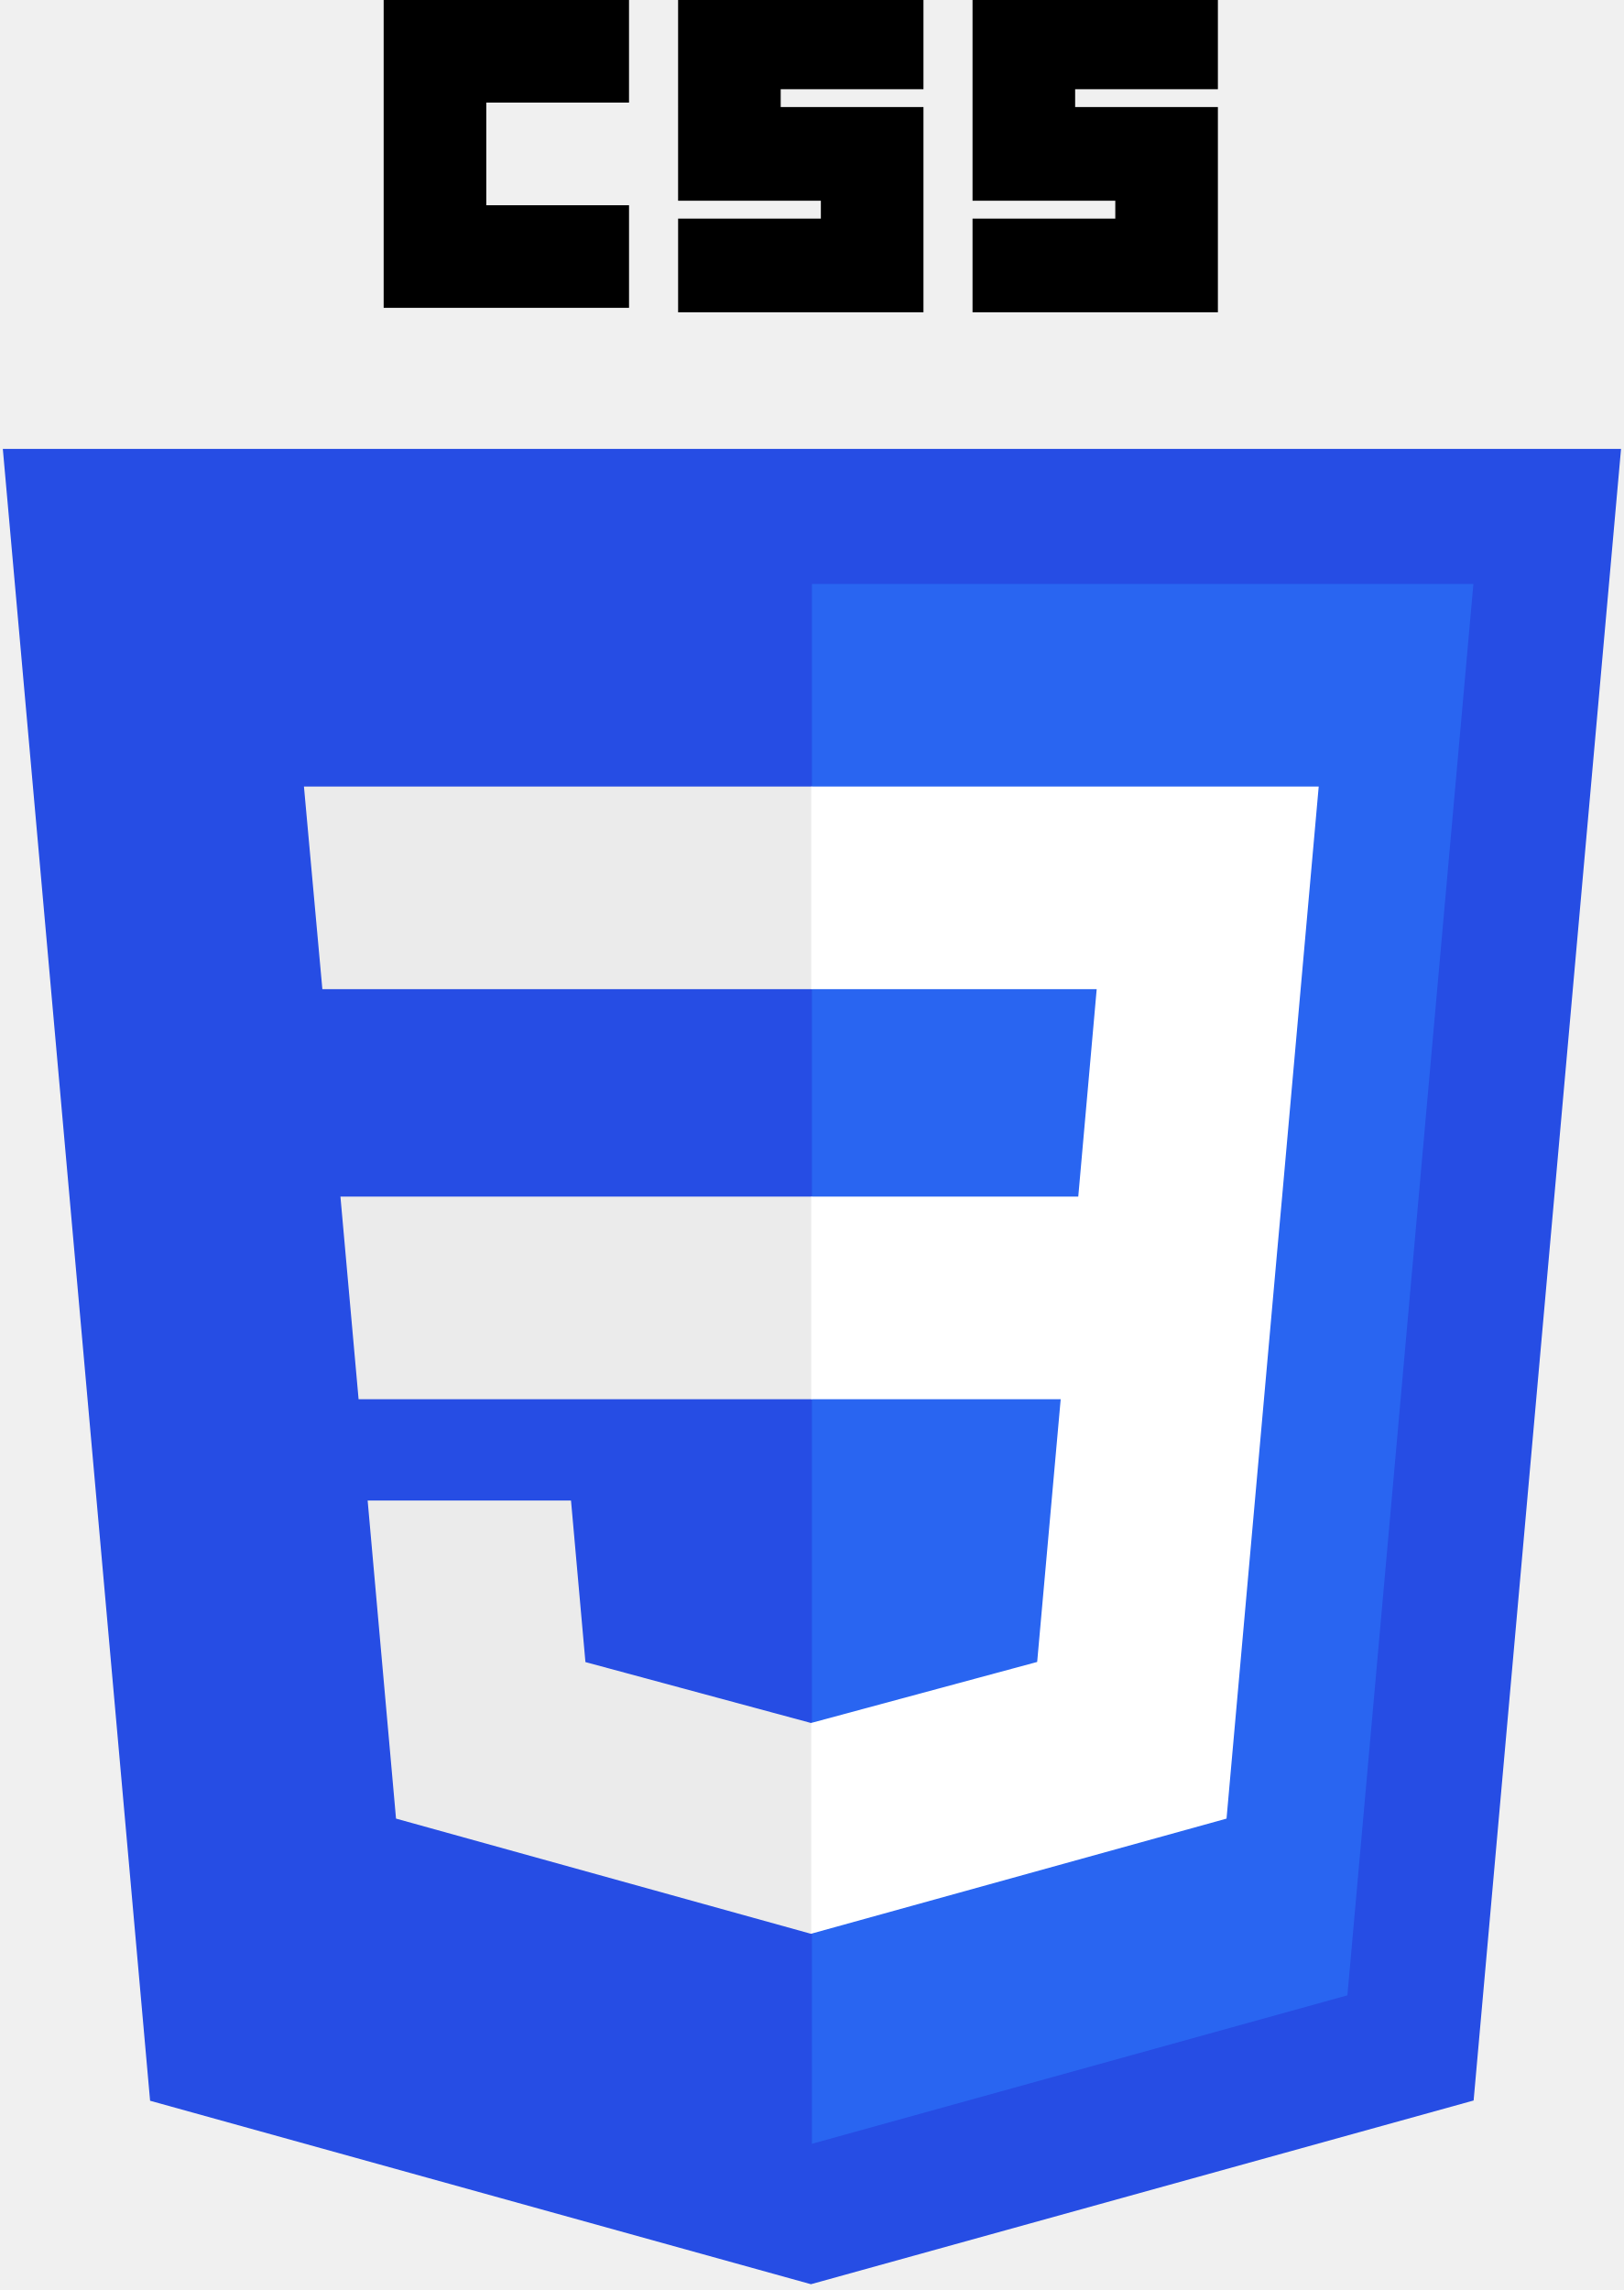
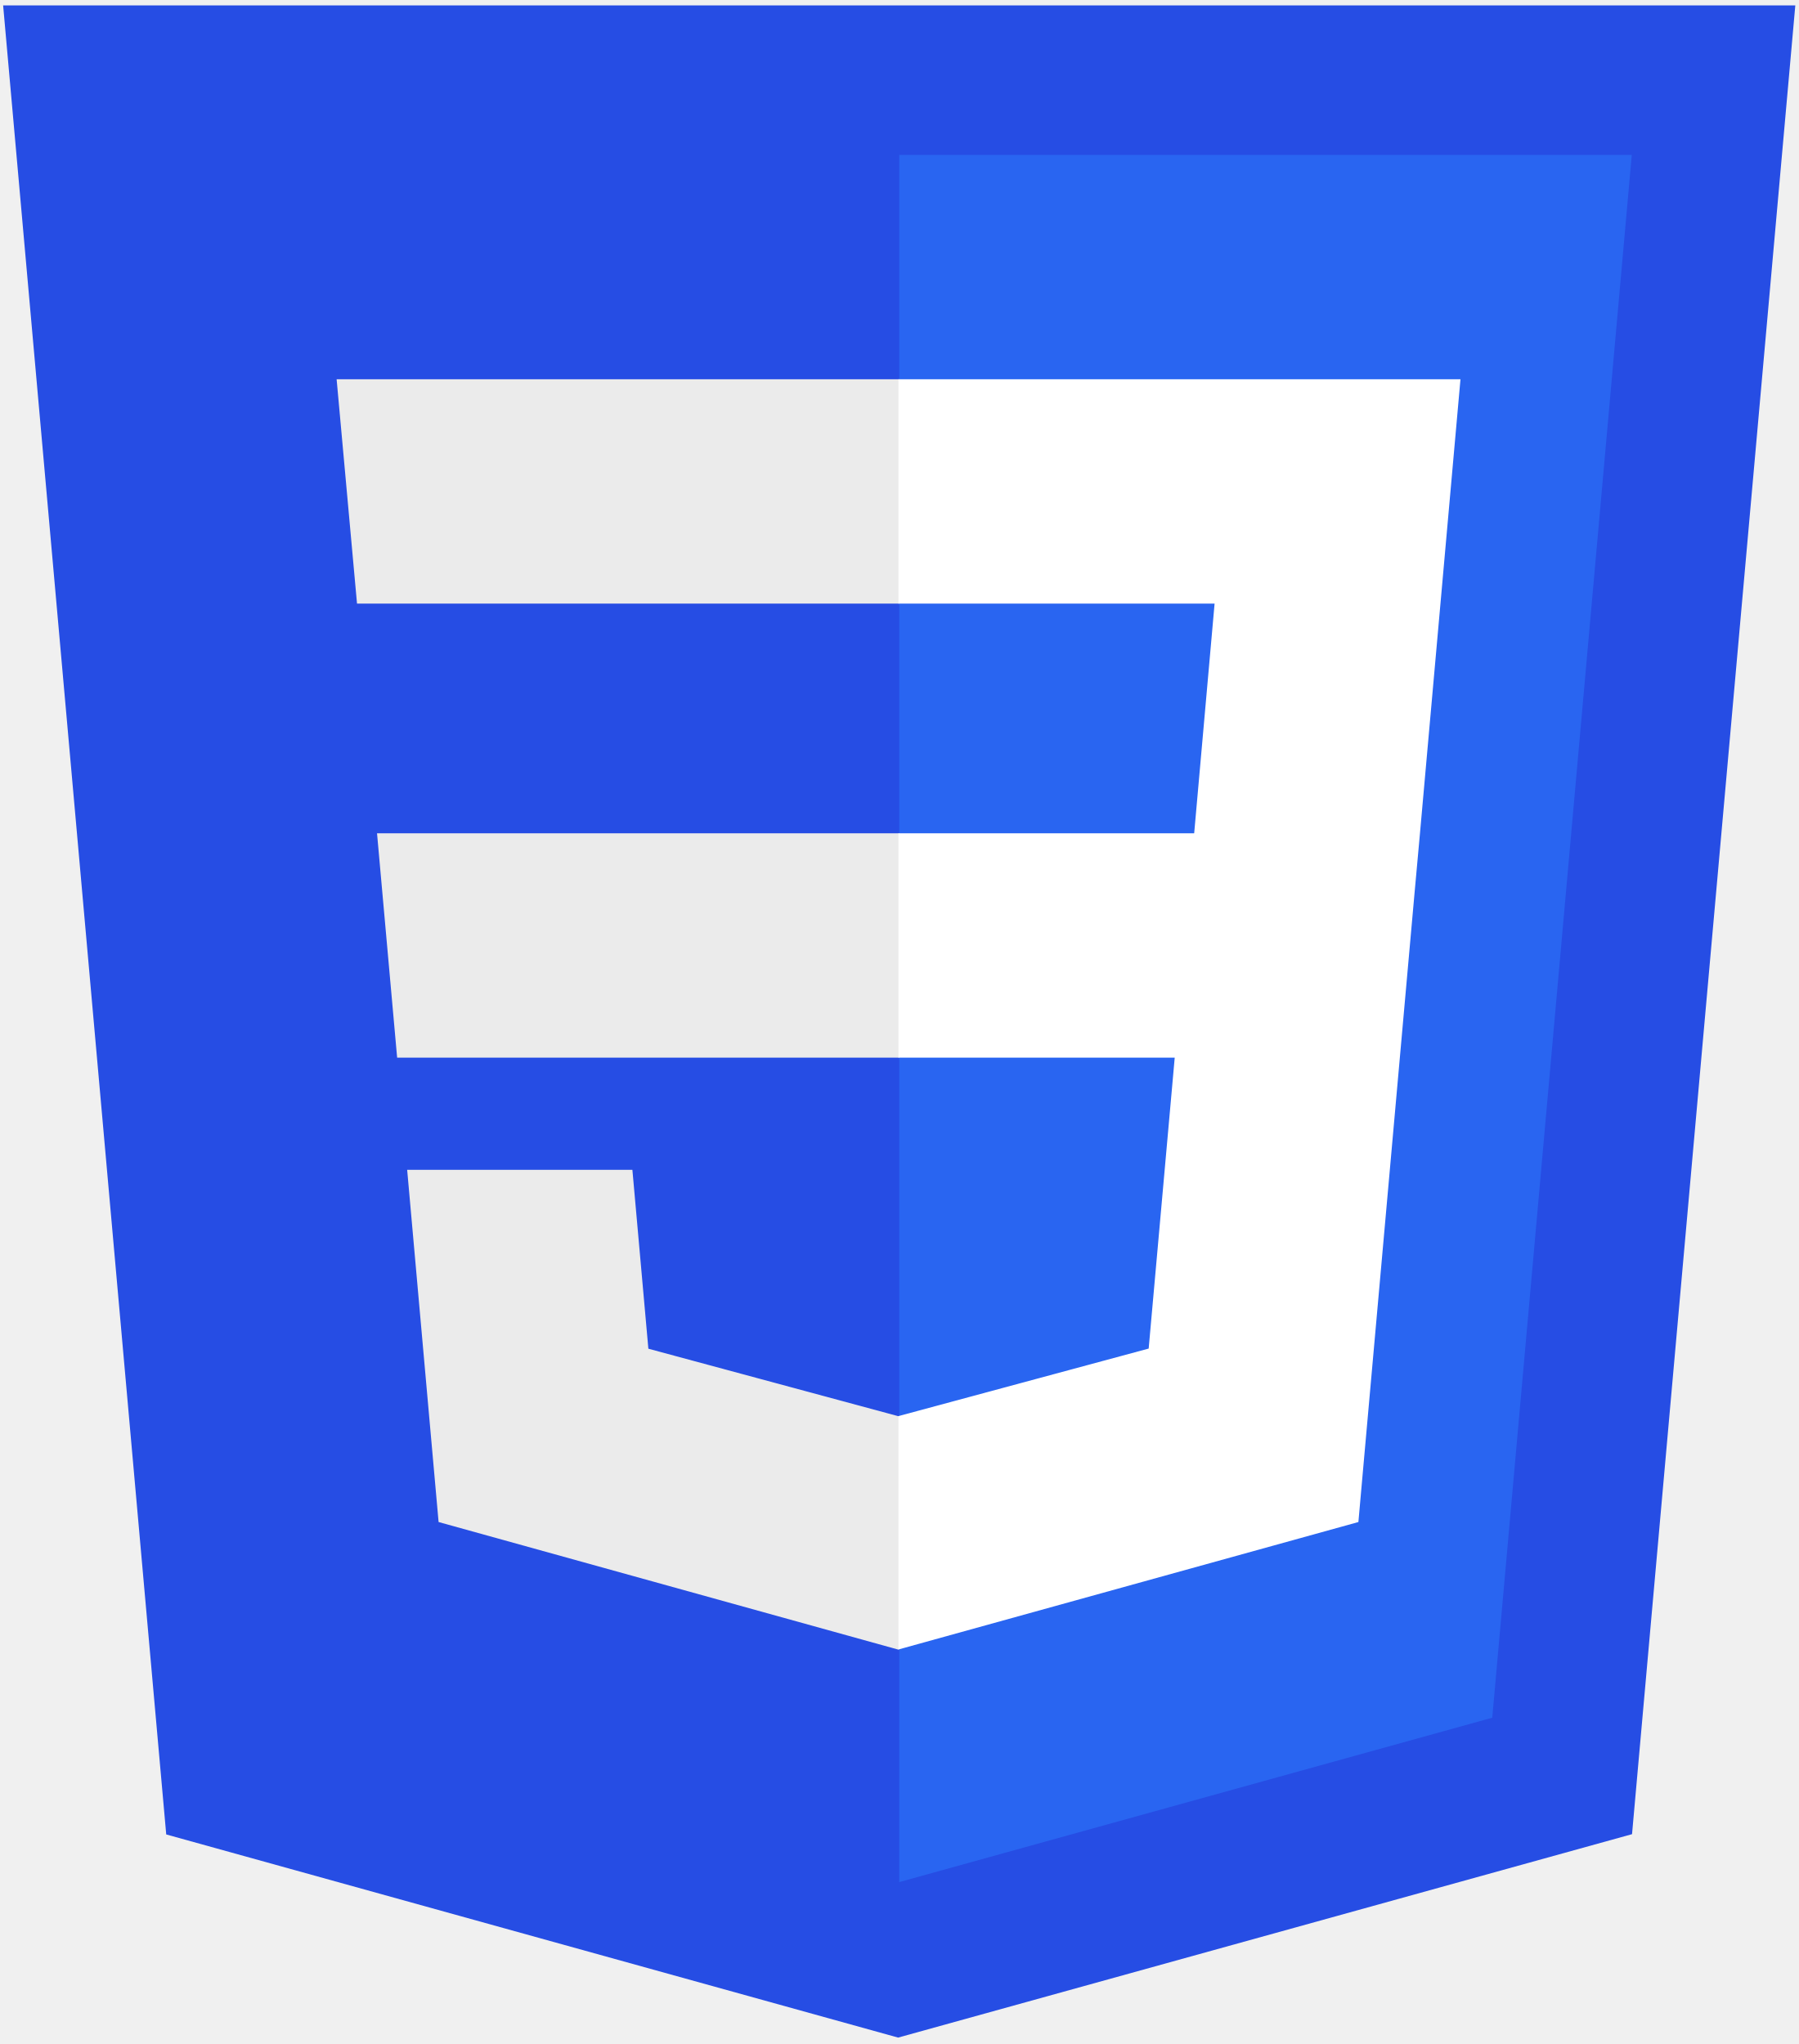
- <svg xmlns="http://www.w3.org/2000/svg" viewBox="0 0 256 361">
+ <svg xmlns="http://www.w3.org/2000/svg" viewBox="0 70 256 291">
  <path fill="#264DE4" d="M127.844 360.088L23.662 331.166L.445 70.766h255.11l-23.241 260.36z" />
  <path fill="#2965F1" d="m212.417 314.547l19.86-222.49H128V337.95z" />
  <path fill="#EBEBEB" d="m53.669 188.636l2.862 31.937H128v-31.937zm-5.752-64.641l2.903 31.937H128v-31.937zM128 271.58l-.14.037l-35.568-9.604l-2.274-25.471h-32.06l4.474 50.146l65.421 18.16l.147-.04z" />
-   <path d="M60.484 0h38.68v16.176H76.66v16.176h22.506v16.175H60.484zm46.417 0h38.681v14.066h-22.505v2.813h22.505v32.352h-38.68V34.46h22.505v-2.813H106.9zm46.418 0H192v14.066h-22.505v2.813H192v32.352h-38.681V34.46h22.505v-2.813H153.32z" />
  <path fill="#FFF" d="m202.127 188.636l5.765-64.641H127.89v31.937h45.002l-2.906 32.704H127.89v31.937h39.327l-3.708 41.42l-35.62 9.614v33.226l65.473-18.145l.48-5.396l7.506-84.08z" />
</svg>
